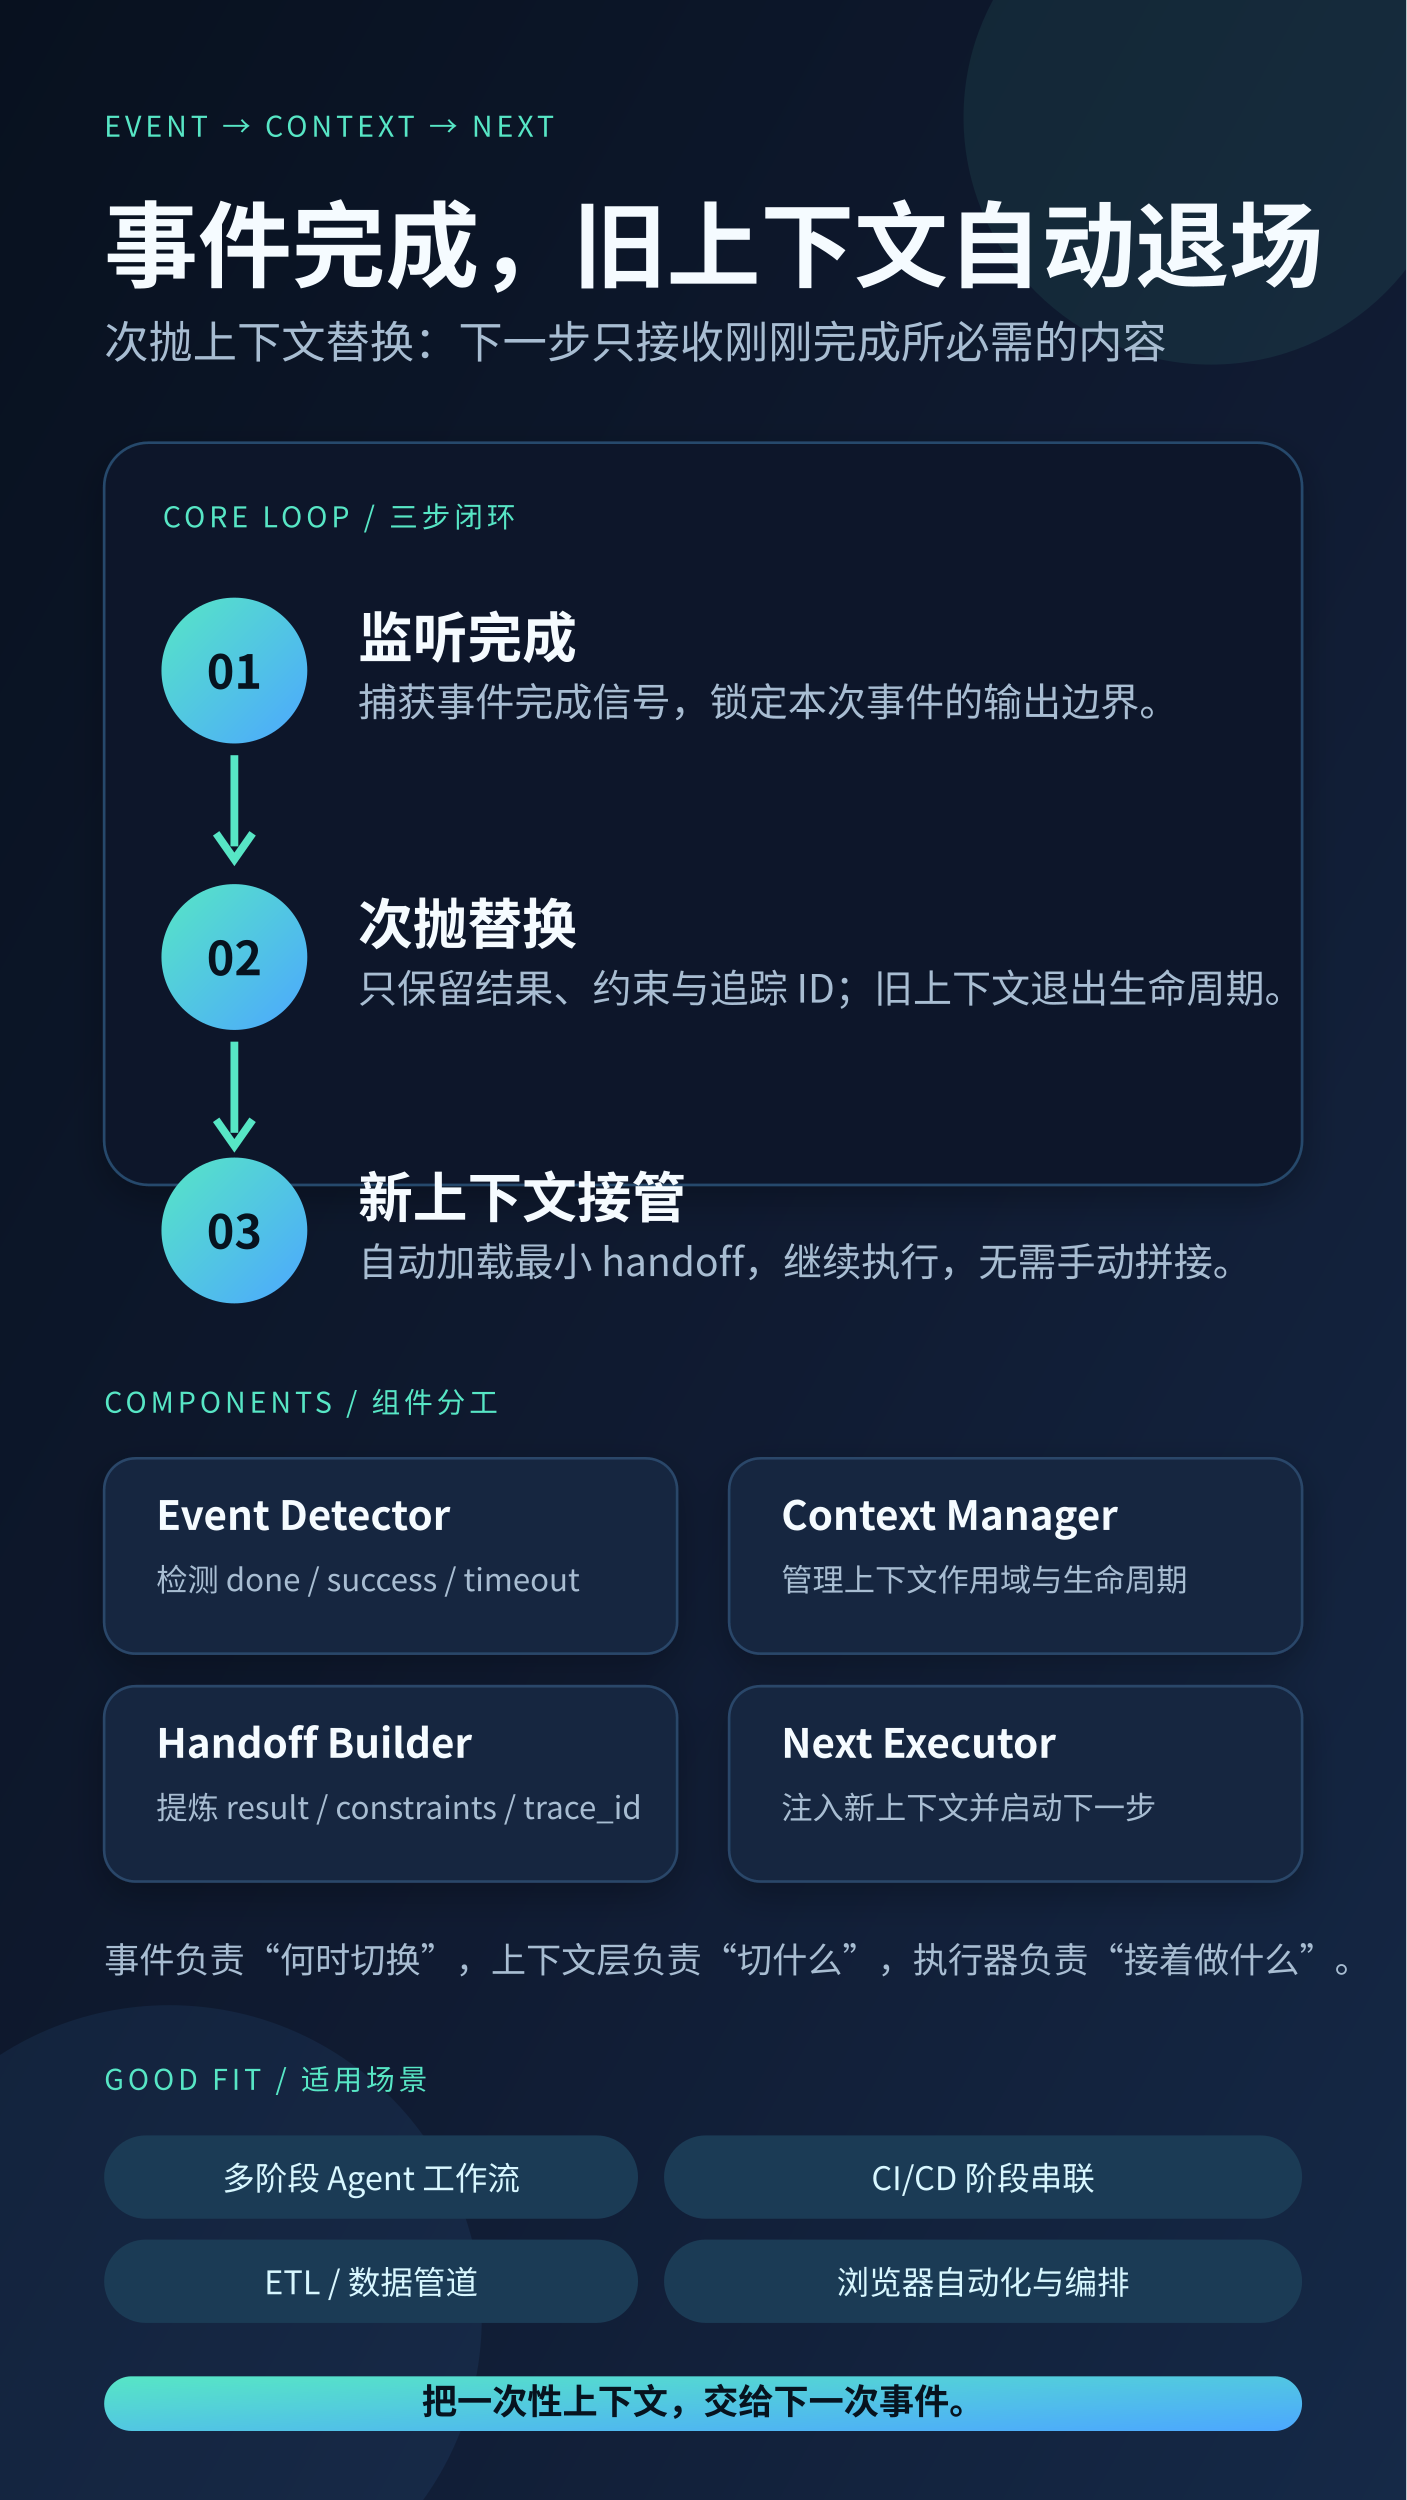
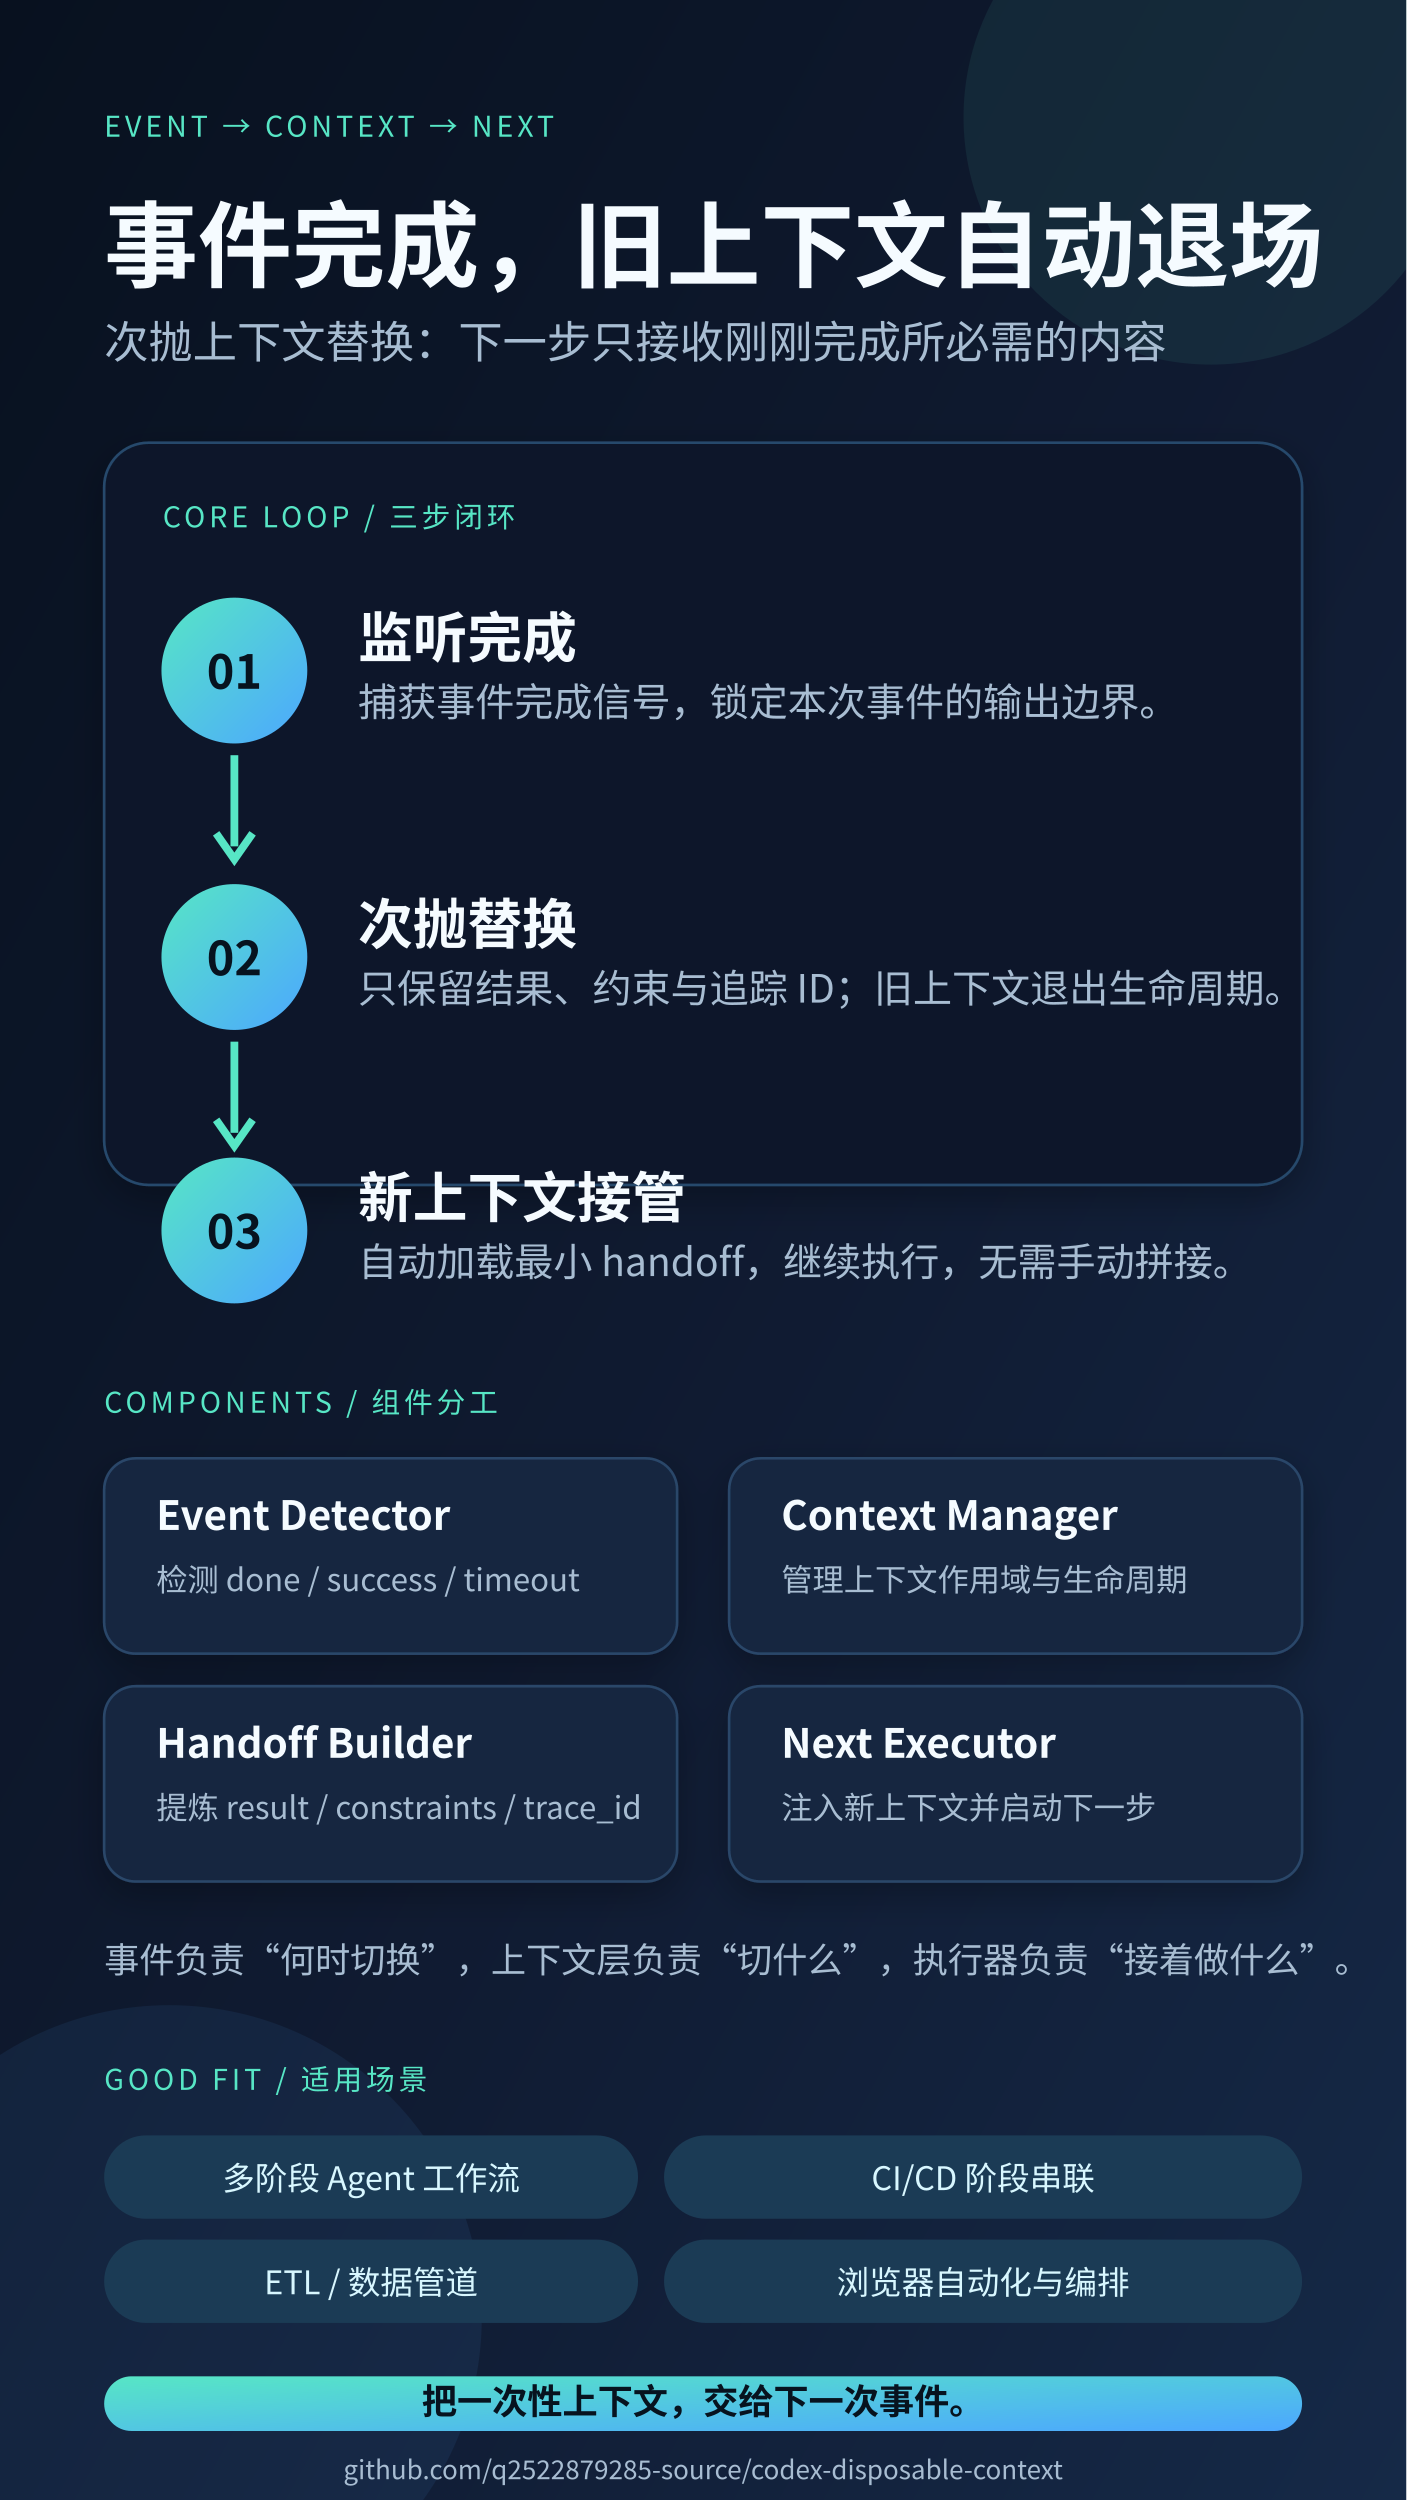
<svg xmlns="http://www.w3.org/2000/svg" width="1080" height="1920" viewBox="0 0 1080 1920">
  <defs>
    <linearGradient id="bg" x1="0" y1="0" x2="1" y2="1">
      <stop offset="0" stop-color="#08111f" />
      <stop offset="0.55" stop-color="#101b32" />
      <stop offset="1" stop-color="#152947" />
    </linearGradient>
    <linearGradient id="accent" x1="0" y1="0" x2="1" y2="1">
      <stop offset="0" stop-color="#57e6c5" />
      <stop offset="1" stop-color="#4ca7ff" />
    </linearGradient>
    <filter id="shadow" x="-20%" y="-20%" width="140%" height="140%">
      <feDropShadow dx="0" dy="10" stdDeviation="14" flood-color="#000" flood-opacity="0.28" />
    </filter>
    <style>
      .sans { font-family: "Microsoft YaHei","Noto Sans CJK SC","Segoe UI",sans-serif; }
      .title { fill:#f5fbff; font-weight:700; }
      .muted { fill:#a8bdd2; }
      .accent { fill:#57e6c5; }
      .card { fill:#152640; stroke:#2a4669; stroke-width:2; }
      .small { font-size:24px; }
      .body { font-size:30px; }
      .label { font-size:22px; letter-spacing:3px; }
    </style>
  </defs>
  <rect width="1080" height="1920" fill="url(#bg)" />
  <circle cx="930" cy="90" r="190" fill="#57e6c5" opacity=".08" />
  <circle cx="130" cy="1780" r="240" fill="#4ca7ff" opacity=".08" />
  <g class="sans">
    <text x="80" y="105" class="accent label">EVENT → CONTEXT → NEXT</text>
    <text x="80" y="215" class="title" font-size="72">事件完成，旧上下文自动退场</text>
    <text x="80" y="275" class="muted" font-size="34">次抛上下文替换：下一步只接收刚刚完成所必需的内容</text>
    <rect x="80" y="340" width="920" height="570" rx="34" fill="#0d192c" stroke="#28496c" stroke-width="2" filter="url(#shadow)" />
    <text x="125" y="405" class="accent label">CORE LOOP / 三步闭环</text>
    <circle cx="180" cy="515" r="56" fill="url(#accent)" />
    <text x="180" y="529" text-anchor="middle" fill="#07131f" font-size="36" font-weight="700">01</text>
    <text x="275" y="505" class="title" font-size="42">监听完成</text>
    <text x="275" y="550" class="muted body">捕获事件完成信号，锁定本次事件的输出边界。</text>
    <path d="M180 580 L180 650" stroke="#57e6c5" stroke-width="6" />
    <path d="M166 640 L180 660 L194 640" fill="none" stroke="#57e6c5" stroke-width="6" />
    <circle cx="180" cy="735" r="56" fill="url(#accent)" />
    <text x="180" y="749" text-anchor="middle" fill="#07131f" font-size="36" font-weight="700">02</text>
    <text x="275" y="725" class="title" font-size="42">次抛替换</text>
    <text x="275" y="770" class="muted body">只保留结果、约束与追踪 ID；旧上下文退出生命周期。</text>
    <path d="M180 800 L180 870" stroke="#57e6c5" stroke-width="6" />
    <path d="M166 860 L180 880 L194 860" fill="none" stroke="#57e6c5" stroke-width="6" />
    <circle cx="180" cy="945" r="56" fill="url(#accent)" />
    <text x="180" y="959" text-anchor="middle" fill="#07131f" font-size="36" font-weight="700">03</text>
    <text x="275" y="935" class="title" font-size="42">新上下文接管</text>
    <text x="275" y="980" class="muted body">自动加载最小 handoff，继续执行，无需手动拼接。</text>
    <text x="80" y="1085" class="accent label">COMPONENTS / 组件分工</text>
    <g filter="url(#shadow)">
      <rect x="80" y="1120" width="440" height="150" rx="24" class="card" />
      <rect x="560" y="1120" width="440" height="150" rx="24" class="card" />
      <rect x="80" y="1295" width="440" height="150" rx="24" class="card" />
      <rect x="560" y="1295" width="440" height="150" rx="24" class="card" />
    </g>
    <text x="120" y="1175" class="title" font-size="31">Event Detector</text>
    <text x="120" y="1222" class="muted small">检测 done / success / timeout</text>
    <text x="600" y="1175" class="title" font-size="31">Context Manager</text>
    <text x="600" y="1222" class="muted small">管理上下文作用域与生命周期</text>
    <text x="120" y="1350" class="title" font-size="31">Handoff Builder</text>
    <text x="120" y="1397" class="muted small">提炼 result / constraints / trace_id</text>
    <text x="600" y="1350" class="title" font-size="31">Next Executor</text>
    <text x="600" y="1397" class="muted small">注入新上下文并启动下一步</text>
    <text x="80" y="1515" class="muted" font-size="27">事件负责“何时切换”，上下文层负责“切什么”，执行器负责“接着做什么”。</text>
    <text x="80" y="1605" class="accent label">GOOD FIT / 适用场景</text>
    <g>
      <rect x="80" y="1640" width="410" height="64" rx="32" fill="#1b3b55" />
      <rect x="510" y="1640" width="490" height="64" rx="32" fill="#1b3b55" />
      <rect x="80" y="1720" width="410" height="64" rx="32" fill="#1b3b55" />
      <rect x="510" y="1720" width="490" height="64" rx="32" fill="#1b3b55" />
      <text x="285" y="1682" text-anchor="middle" fill="#d8f7ff" font-size="25">多阶段 Agent 工作流</text>
      <text x="755" y="1682" text-anchor="middle" fill="#d8f7ff" font-size="25">CI/CD 阶段串联</text>
      <text x="285" y="1762" text-anchor="middle" fill="#d8f7ff" font-size="25">ETL / 数据管道</text>
      <text x="755" y="1762" text-anchor="middle" fill="#d8f7ff" font-size="25">浏览器自动化与编排</text>
    </g>
    <rect x="80" y="1825" width="920" height="42" rx="21" fill="url(#accent)" />
    <text x="540" y="1854" text-anchor="middle" fill="#07131f" font-size="27" font-weight="700">把一次性上下文，交给下一次事件。</text>
+     <text x="540" y="1904" text-anchor="middle" class="muted" font-size="20">github.com/q2522879285-source/codex-disposable-context</text>
  </g>
</svg>
